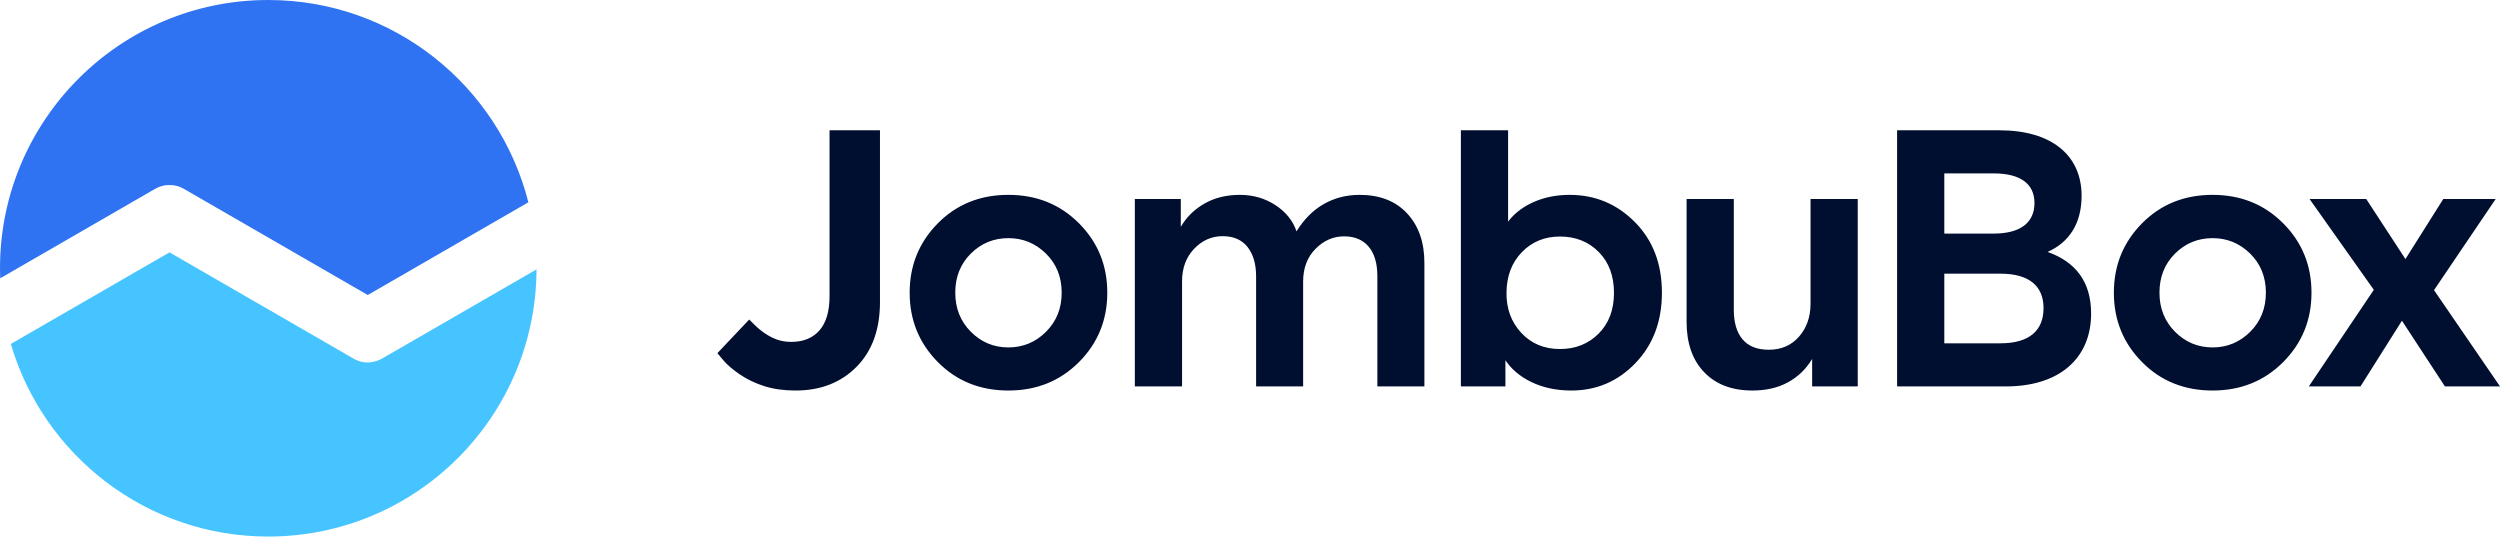
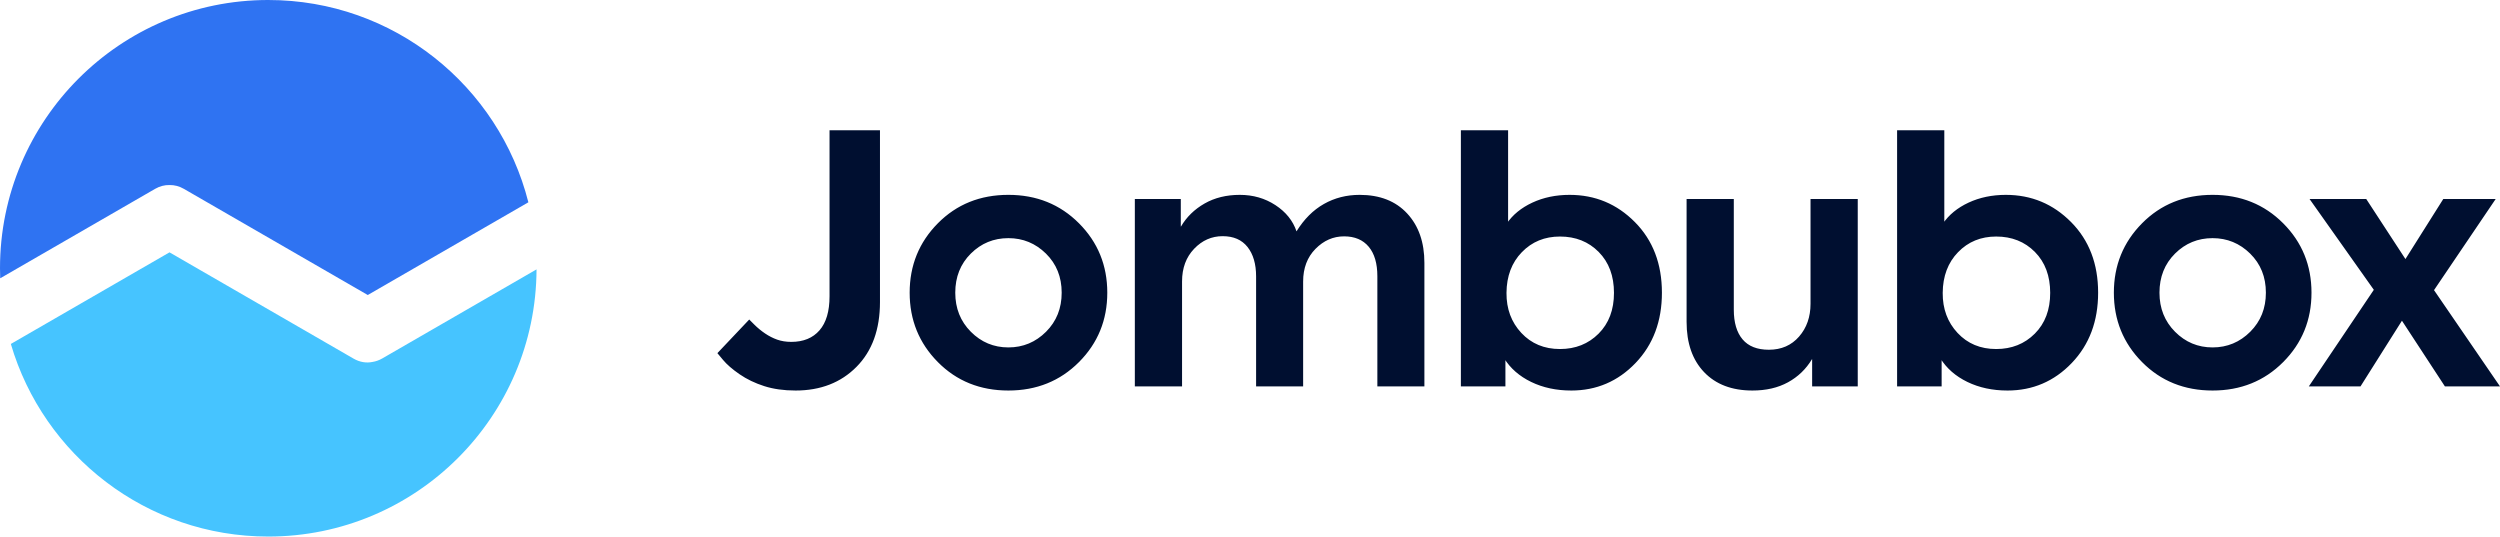
<svg xmlns="http://www.w3.org/2000/svg" xml:space="preserve" width="169.333mm" height="36.343mm" version="1.1" style="shape-rendering:geometricPrecision; text-rendering:geometricPrecision; image-rendering:optimizeQuality; fill-rule:evenodd; clip-rule:evenodd" viewBox="0 0 5517.41 1184.15">
  <defs>
    <style type="text/css">
   
    .fil1 {fill:#2F73F2}
    .fil2 {fill:#46C4FF}
    .fil0 {fill:#000F30;fill-rule:nonzero}
   
  </style>
  </defs>
  <g id="Capa_x0020_1">
    <g id="_2416401648288">
-       <path class="fil0" d="M1755.75 861.86c-26.05,0 -49.08,-3.29 -69.21,-9.74 -20.13,-6.44 -38.29,-15.12 -54.34,-26.18 -16.05,-11.05 -28.15,-21.58 -36.44,-31.57 -8.29,-10 -12.5,-15 -12.5,-15 0,0 0,0 0,0l70.26 -74.21c0,0 0,0 0,0 0,0 3.69,3.69 11.06,11.06 7.37,7.37 15.4,13.94 23.95,19.73 8.55,5.79 17.37,10.27 26.57,13.56 9.21,3.29 19.61,5 31.19,5 26.84,0 47.63,-8.55 62.36,-25.53 14.74,-16.97 22.11,-41.97 22.11,-75.12l0 -366.31c0,0 0,0 0,0 0,0 0,0 0,0l111.31 0c0,0 0,0 0,0 0,0 0,0 0,0l0 378.94c0,60.52 -17.23,108.15 -51.71,143.01 -34.47,34.87 -79.34,52.37 -134.59,52.37zm469.72 0c-62.37,0 -114.21,-20.92 -155.65,-62.76 -41.45,-41.85 -62.23,-92.89 -62.23,-153.16l0 0c0,-60.26 20.78,-111.31 62.23,-153.15 41.44,-41.85 93.29,-62.76 155.65,-62.76 62.1,0 114.07,20.91 155.78,62.76 41.72,41.84 62.5,92.88 62.5,153.15l0 0c0,60.26 -20.78,111.31 -62.5,153.16 -41.71,41.84 -93.68,62.76 -155.78,62.76zm0 -95.13c32.36,0 60.13,-11.57 83.15,-34.6 23.02,-23.02 34.47,-51.71 34.47,-86.18l0 0c0,-34.73 -11.58,-63.54 -34.73,-86.31 -23.16,-22.76 -50.79,-34.07 -82.89,-34.07 -32.37,0 -60,11.31 -82.89,34.07 -22.9,22.77 -34.34,51.58 -34.34,86.31l0 0c0,34.47 11.44,63.16 34.34,86.18 22.89,23.03 50.52,34.6 82.89,34.6zm279.07 86.05c0,0 0,0 0,0 0,0 0,0 0,0l0 -413.67c0,0 0,0 0,0 0,0 0,0 0,0l101.44 0c0,0 0,0 0,0 0,0 0,0 0,0l0 73.43 -10.66 -12.63 11.06 0c12.36,-21.06 29.73,-38.02 52.1,-50.79 22.37,-12.76 48.29,-19.07 77.75,-19.07 29.21,0 55.39,7.49 78.56,22.63 23.15,15.13 38.68,34.47 46.57,57.89 16.58,-26.84 36.71,-46.97 60.39,-60.39 23.68,-13.43 50,-20.13 78.95,-20.13 44.47,0 79.47,13.68 104.86,41.05 25.4,27.37 38.03,63.67 38.03,108.94l0 272.75c0,0 0,0 0,0 0,0 0,0 0,0l-103.81 0c0,0 0,0 0,0 0,0 0,0 0,0l0 -243.14c0,-28.16 -6.31,-49.88 -19.08,-65.13 -12.76,-15.27 -30.92,-22.9 -54.34,-22.9 -23.95,0 -45,9.21 -63.15,27.64 -18.16,18.42 -27.24,42.49 -27.24,72.23l0 231.3c0,0 0,0 0,0 0,0 0,0 0,0l-103.81 0c0,0 0,0 0,0 0,0 0,0 0,0l0 -242.75c0,-27.37 -6.32,-49.08 -18.95,-65 -12.63,-15.92 -30.92,-23.82 -54.87,-23.82 -24.21,0 -45.13,9.21 -62.89,27.76 -17.76,18.56 -26.7,42.63 -26.7,72.1l0 231.7c0,0 0,0 0,0 0,0 0,0 0,0l-104.21 0zm963.11 9.08c-32.89,0 -62.36,-6.32 -88.41,-18.94 -26.05,-12.64 -45.92,-30.01 -59.61,-52.1l-22.1 0 24.87 -22.9 0 84.87c0,0 0,0 0,0 0,0 0,0 0,0l-98.29 0c0,0 0,0 0,0 0,0 0,0 0,0l0 -565.24c0,0 0,0 0,0 0,0 0,0 0,0l104.21 0c0,0 0,0 0,0 0,0 0,0 0,0l0 203.28 -3.16 2.77c13.15,-19.48 32.1,-35 56.71,-46.45 24.61,-11.44 51.97,-17.1 82.23,-17.1 56.32,0 104.35,20 144.08,60.13 39.74,40.13 59.61,92.09 59.61,155.78l0 0c0,62.89 -19.34,114.6 -58.16,155.13 -38.81,40.53 -86.17,60.79 -141.97,60.79zm-24.87 -91.58c34.21,0 62.63,-11.31 85.26,-33.94 22.64,-22.64 33.95,-52.63 33.95,-89.99l0 0c0,-37.37 -11.18,-67.5 -33.68,-90.27 -22.5,-22.76 -51.05,-34.07 -85.53,-34.07 -33.68,0 -61.71,11.44 -84.07,34.47 -22.36,23.02 -33.68,53.02 -33.94,89.86l0 0c-0.26,35.25 10.66,64.73 32.76,88.41 22.11,23.68 50.53,35.53 85.26,35.53zm424.72 91.58c-45.26,0 -80.78,-13.55 -106.57,-40.53 -25.79,-26.97 -38.69,-63.94 -38.69,-111.04l0 -271.18c0,0 0,0 0,0 0,0 0,0 0,0l104.2 0c0,0 0,0 0,0 0,0 0,0 0,0l0 244.33c0,28.42 6.45,50.26 19.35,65.52 12.9,15.26 32.23,22.9 58.02,22.9 27.63,0 49.87,-9.74 66.7,-29.08 16.84,-19.34 25.26,-43.42 25.26,-72.36l0 -231.31c0,0 0,0 0,0 0,0 0,0 0,0l104.21 0c0,0 0,0 0,0 0,0 0,0 0,0l0 413.67c0,0 0,0 0,0 0,0 0,0 0,0l-100.66 0c0,0 0,0 0,0 0,0 0,0 0,0l0 -111.31 51.32 51.31 -51.71 0c-13.15,21.85 -30.79,38.82 -52.9,50.92 -22.1,12.11 -48.28,18.16 -78.54,18.16zM4186.83 287.54H4413C4528 287.54 4594 343 4594 432C4594 494 4566 535 4519 556C4581 578 4615 622 4615 692C4615 790 4546 852.78 4427 852.78H4186.83ZM4291.03 382.67V515.5H4400C4458 515.5 4490 492 4490 448C4490 405 4458 382.67 4400 382.67ZM4291.03 604V757.65H4415C4478 757.65 4510 730 4510 680C4510 631 4478 604 4415 604ZM4883.10 861.86c-62.37,0 -114.21,-20.92 -155.65,-62.76 -41.45,-41.85 -62.23,-92.89 -62.23,-153.16l0 0c0,-60.26 20.78,-111.31 62.23,-153.15 41.44,-41.85 93.29,-62.76 155.65,-62.76 62.1,0 114.07,20.91 155.78,62.76 41.72,41.84 62.5,92.88 62.5,153.15l0 0c0,60.26 -20.78,111.31 -62.5,153.16 -41.71,41.84 -93.68,62.76 -155.78,62.76zm0 -95.13c32.36,0 60.13,-11.57 83.15,-34.6 23.02,-23.02 34.47,-51.71 34.47,-86.18l0 0c0,-34.73 -11.58,-63.54 -34.73,-86.31 -23.16,-22.76 -50.79,-34.07 -82.89,-34.07 -32.37,0 -60,11.31 -82.89,34.07 -22.9,22.77 -34.34,51.58 -34.34,86.31l0 0c0,34.47 11.44,63.16 34.34,86.18 22.89,23.03 50.52,34.6 82.89,34.6zm512.74 86.05c0,0 0,0 0,0 0,0 0,0 0,0l-123.93 -189.46 -16.19 0 -158.68 -224.2c0,0 0,0 0,0 0,0 0,0 0,0l125.13 0c0,0 0,0 0,0 0,0 0,0 0,0l123.15 188.68 18.16 0.39 153.94 224.6c0,0 0,0 0,0 0,0 0,0 0,0l-121.58 0zm-300.37 0c0,0 0,0 0,0 0,0 0,0 0,0l151.96 -225.78 26.44 0 118.42 -187.89c0,0 0,0 0,0 0,0 0,0 0,0l115.65 0c0,0 0,0 0,0 0,0 0,0 0,0l-150.39 222.23 -27.23 0 -120.79 191.44c0,0 0,0 0,0 0,0 0,0 0,0l-114.07 0z" />
+       <path class="fil0" d="M1755.75 861.86c-26.05,0 -49.08,-3.29 -69.21,-9.74 -20.13,-6.44 -38.29,-15.12 -54.34,-26.18 -16.05,-11.05 -28.15,-21.58 -36.44,-31.57 -8.29,-10 -12.5,-15 -12.5,-15 0,0 0,0 0,0l70.26 -74.21c0,0 0,0 0,0 0,0 3.69,3.69 11.06,11.06 7.37,7.37 15.4,13.94 23.95,19.73 8.55,5.79 17.37,10.27 26.57,13.56 9.21,3.29 19.61,5 31.19,5 26.84,0 47.63,-8.55 62.36,-25.53 14.74,-16.97 22.11,-41.97 22.11,-75.12l0 -366.31c0,0 0,0 0,0 0,0 0,0 0,0l111.31 0c0,0 0,0 0,0 0,0 0,0 0,0l0 378.94c0,60.52 -17.23,108.15 -51.71,143.01 -34.47,34.87 -79.34,52.37 -134.59,52.37zm469.72 0c-62.37,0 -114.21,-20.92 -155.65,-62.76 -41.45,-41.85 -62.23,-92.89 -62.23,-153.16l0 0c0,-60.26 20.78,-111.31 62.23,-153.15 41.44,-41.85 93.29,-62.76 155.65,-62.76 62.1,0 114.07,20.91 155.78,62.76 41.72,41.84 62.5,92.88 62.5,153.15l0 0c0,60.26 -20.78,111.31 -62.5,153.16 -41.71,41.84 -93.68,62.76 -155.78,62.76zm0 -95.13c32.36,0 60.13,-11.57 83.15,-34.6 23.02,-23.02 34.47,-51.71 34.47,-86.18l0 0c0,-34.73 -11.58,-63.54 -34.73,-86.31 -23.16,-22.76 -50.79,-34.07 -82.89,-34.07 -32.37,0 -60,11.31 -82.89,34.07 -22.9,22.77 -34.34,51.58 -34.34,86.31l0 0c0,34.47 11.44,63.16 34.34,86.18 22.89,23.03 50.52,34.6 82.89,34.6zm279.07 86.05c0,0 0,0 0,0 0,0 0,0 0,0l0 -413.67c0,0 0,0 0,0 0,0 0,0 0,0l101.44 0c0,0 0,0 0,0 0,0 0,0 0,0l0 73.43 -10.66 -12.63 11.06 0c12.36,-21.06 29.73,-38.02 52.1,-50.79 22.37,-12.76 48.29,-19.07 77.75,-19.07 29.21,0 55.39,7.49 78.56,22.63 23.15,15.13 38.68,34.47 46.57,57.89 16.58,-26.84 36.71,-46.97 60.39,-60.39 23.68,-13.43 50,-20.13 78.95,-20.13 44.47,0 79.47,13.68 104.86,41.05 25.4,27.37 38.03,63.67 38.03,108.94l0 272.75c0,0 0,0 0,0 0,0 0,0 0,0l-103.81 0c0,0 0,0 0,0 0,0 0,0 0,0l0 -243.14c0,-28.16 -6.31,-49.88 -19.08,-65.13 -12.76,-15.27 -30.92,-22.9 -54.34,-22.9 -23.95,0 -45,9.21 -63.15,27.64 -18.16,18.42 -27.24,42.49 -27.24,72.23l0 231.3c0,0 0,0 0,0 0,0 0,0 0,0l-103.81 0c0,0 0,0 0,0 0,0 0,0 0,0l0 -242.75c0,-27.37 -6.32,-49.08 -18.95,-65 -12.63,-15.92 -30.92,-23.82 -54.87,-23.82 -24.21,0 -45.13,9.21 -62.89,27.76 -17.76,18.56 -26.7,42.63 -26.7,72.1l0 231.7c0,0 0,0 0,0 0,0 0,0 0,0l-104.21 0zm963.11 9.08c-32.89,0 -62.36,-6.32 -88.41,-18.94 -26.05,-12.64 -45.92,-30.01 -59.61,-52.1l-22.1 0 24.87 -22.9 0 84.87c0,0 0,0 0,0 0,0 0,0 0,0l-98.29 0c0,0 0,0 0,0 0,0 0,0 0,0l0 -565.24c0,0 0,0 0,0 0,0 0,0 0,0l104.21 0c0,0 0,0 0,0 0,0 0,0 0,0l0 203.28 -3.16 2.77c13.15,-19.48 32.1,-35 56.71,-46.45 24.61,-11.44 51.97,-17.1 82.23,-17.1 56.32,0 104.35,20 144.08,60.13 39.74,40.13 59.61,92.09 59.61,155.78l0 0c0,62.89 -19.34,114.6 -58.16,155.13 -38.81,40.53 -86.17,60.79 -141.97,60.79zm-24.87 -91.58c34.21,0 62.63,-11.31 85.26,-33.94 22.64,-22.64 33.95,-52.63 33.95,-89.99l0 0c0,-37.37 -11.18,-67.5 -33.68,-90.27 -22.5,-22.76 -51.05,-34.07 -85.53,-34.07 -33.68,0 -61.71,11.44 -84.07,34.47 -22.36,23.02 -33.68,53.02 -33.94,89.86l0 0c-0.26,35.25 10.66,64.73 32.76,88.41 22.11,23.68 50.53,35.53 85.26,35.53zm424.72 91.58c-45.26,0 -80.78,-13.55 -106.57,-40.53 -25.79,-26.97 -38.69,-63.94 -38.69,-111.04l0 -271.18c0,0 0,0 0,0 0,0 0,0 0,0l104.2 0c0,0 0,0 0,0 0,0 0,0 0,0l0 244.33c0,28.42 6.45,50.26 19.35,65.52 12.9,15.26 32.23,22.9 58.02,22.9 27.63,0 49.87,-9.74 66.7,-29.08 16.84,-19.34 25.26,-43.42 25.26,-72.36l0 -231.31c0,0 0,0 0,0 0,0 0,0 0,0l104.21 0c0,0 0,0 0,0 0,0 0,0 0,0l0 413.67c0,0 0,0 0,0 0,0 0,0 0,0l-100.66 0c0,0 0,0 0,0 0,0 0,0 0,0l0 -111.31 51.32 51.31 -51.71 0c-13.15,21.85 -30.79,38.82 -52.9,50.92 -22.1,12.11 -48.28,18.16 -78.54,18.16zm562.86 0c-32.89,0 -62.36,-6.32 -88.41,-18.94 -26.05,-12.64 -45.92,-30.01 -59.61,-52.1l-22.1 0 24.87 -22.9 0 84.87c0,0 0,0 0,0 0,0 0,0 0,0l-98.28 0c0,0 0,0 0,0 0,0 0,0 0,0l0 -565.24c0,0 0,0 0,0 0,0 0,0 0,0l104.2 0c0,0 0,0 0,0 0,0 0,0 0,0l0 203.28 -3.16 2.77c13.16,-19.48 32.1,-35 56.71,-46.45 24.61,-11.44 51.97,-17.1 82.23,-17.1 56.32,0 104.34,20 144.07,60.13 39.74,40.13 59.61,92.09 59.61,155.78l0 0c0,62.89 -19.35,114.6 -58.16,155.13 -38.81,40.53 -86.17,60.79 -141.97,60.79zm-24.87 -91.58c34.21,0 62.63,-11.31 85.26,-33.94 22.64,-22.64 33.95,-52.63 33.95,-89.99l0 0c0,-37.37 -11.18,-67.5 -33.68,-90.27 -22.5,-22.76 -51.05,-34.07 -85.53,-34.07 -33.68,0 -61.71,11.44 -84.07,34.47 -22.36,23.02 -33.68,53.02 -33.94,89.86l0 0c-0.26,35.25 10.66,64.73 32.76,88.41 22.1,23.68 50.53,35.53 85.26,35.53zm477.61 91.58c-62.37,0 -114.21,-20.92 -155.65,-62.76 -41.45,-41.85 -62.23,-92.89 -62.23,-153.16l0 0c0,-60.26 20.78,-111.31 62.23,-153.15 41.44,-41.85 93.29,-62.76 155.65,-62.76 62.1,0 114.07,20.91 155.78,62.76 41.72,41.84 62.5,92.88 62.5,153.15l0 0c0,60.26 -20.78,111.31 -62.5,153.16 -41.71,41.84 -93.68,62.76 -155.78,62.76zm0 -95.13c32.36,0 60.13,-11.57 83.15,-34.6 23.02,-23.02 34.47,-51.71 34.47,-86.18l0 0c0,-34.73 -11.58,-63.54 -34.73,-86.31 -23.16,-22.76 -50.79,-34.07 -82.89,-34.07 -32.37,0 -60,11.31 -82.89,34.07 -22.9,22.77 -34.34,51.58 -34.34,86.31l0 0c0,34.47 11.44,63.16 34.34,86.18 22.89,23.03 50.52,34.6 82.89,34.6zm512.74 86.05c0,0 0,0 0,0 0,0 0,0 0,0l-123.93 -189.46 -16.19 0 -158.68 -224.2c0,0 0,0 0,0 0,0 0,0 0,0l125.13 0c0,0 0,0 0,0 0,0 0,0 0,0l123.15 188.68 18.16 0.39 153.94 224.6c0,0 0,0 0,0 0,0 0,0 0,0l-121.58 0zm-300.37 0c0,0 0,0 0,0 0,0 0,0 0,0l151.96 -225.78 26.44 0 118.42 -187.89c0,0 0,0 0,0 0,0 0,0 0,0l115.65 0c0,0 0,0 0,0 0,0 0,0 0,0l-150.39 222.23 -27.23 0 -120.79 191.44c0,0 0,0 0,0 0,0 0,0 0,0l-114.07 0z" />
      <path class="fil1" d="M592.08 0c276.74,0 509.11,189.87 574.01,446.44l-354.45 204.64 -405.78 -234.28c-10.34,-5.97 -21.19,-8.66 -31.62,-8.42 -10.53,-0.3 -21.49,2.39 -31.93,8.41l-341.85 197.36c-0.26,-7.34 -0.46,-14.69 -0.46,-22.09 0,-326.99 265.08,-592.08 592.07,-592.08z" />
      <path class="fil2" d="M1184.13 594.48c-1.3,325.88 -265.86,589.67 -592.05,589.67 -269,0 -496.08,-179.41 -568.16,-425.08l350.15 -202.16 406.36 234.61c13.63,7.86 28.14,10.04 41.4,7.3l0.47 -0.08c7.17,-1.15 14.41,-3.67 21.4,-7.71l340.43 -196.54z" />
    </g>
  </g>
</svg>
